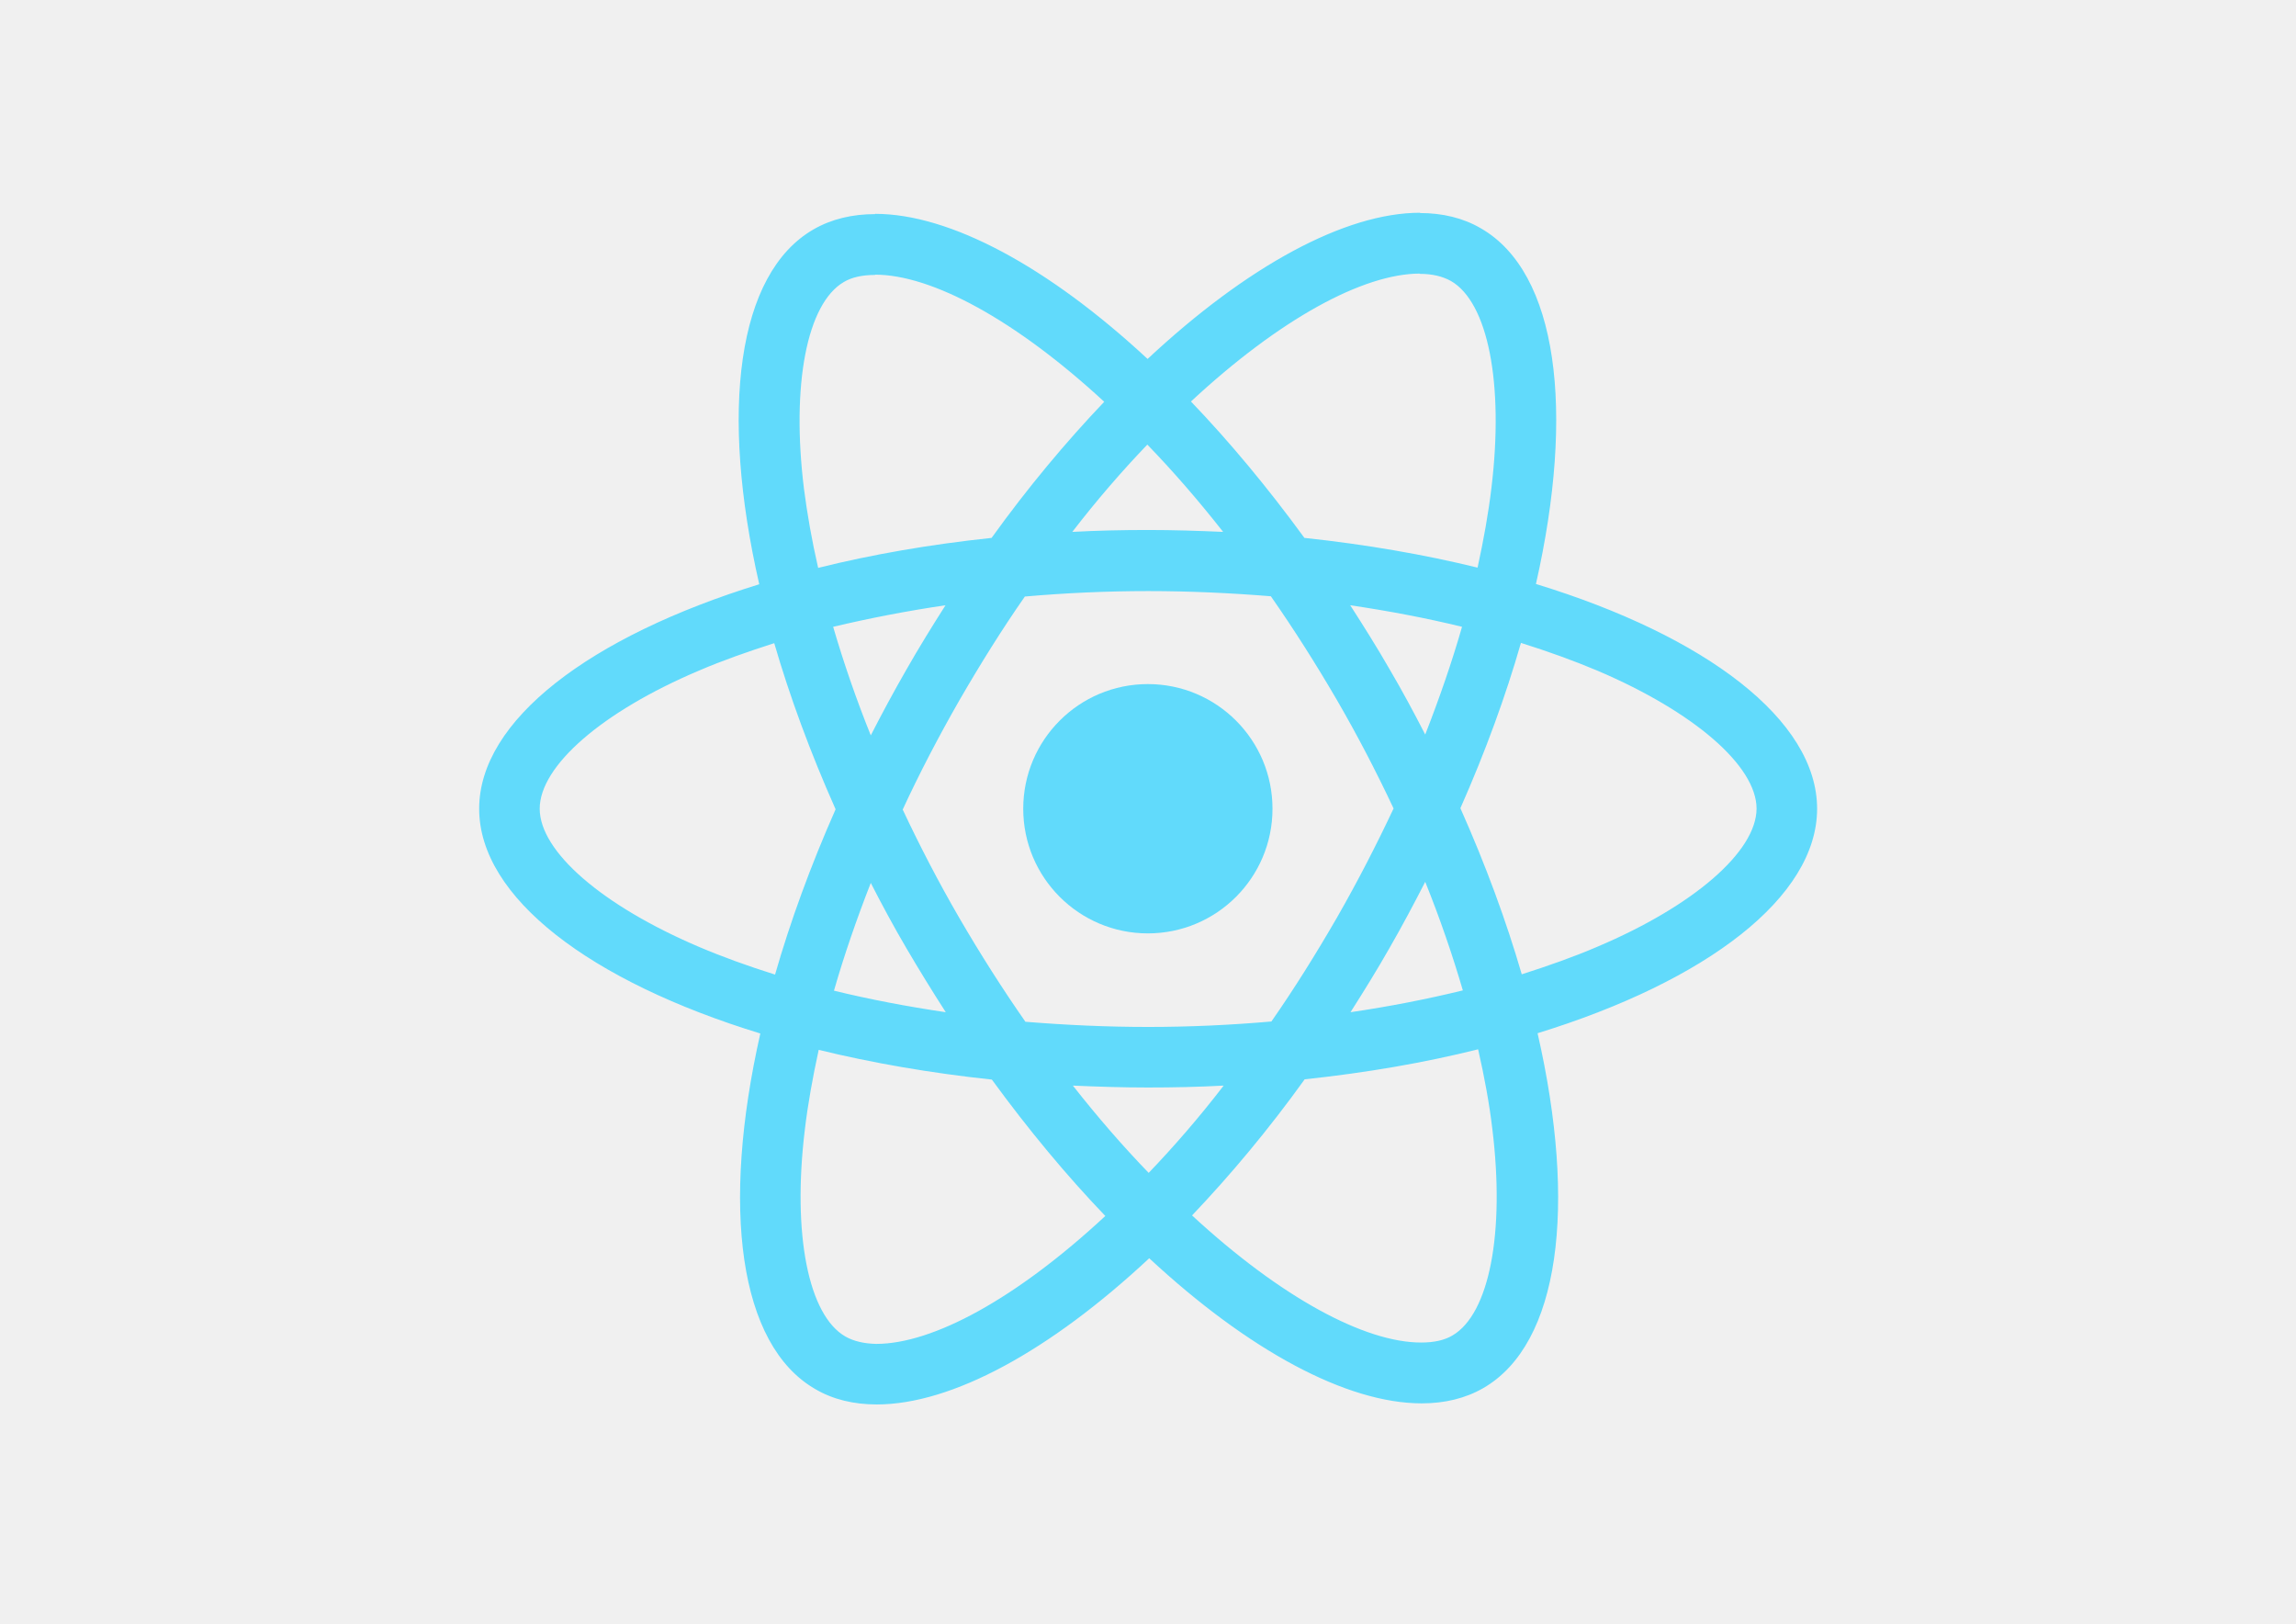
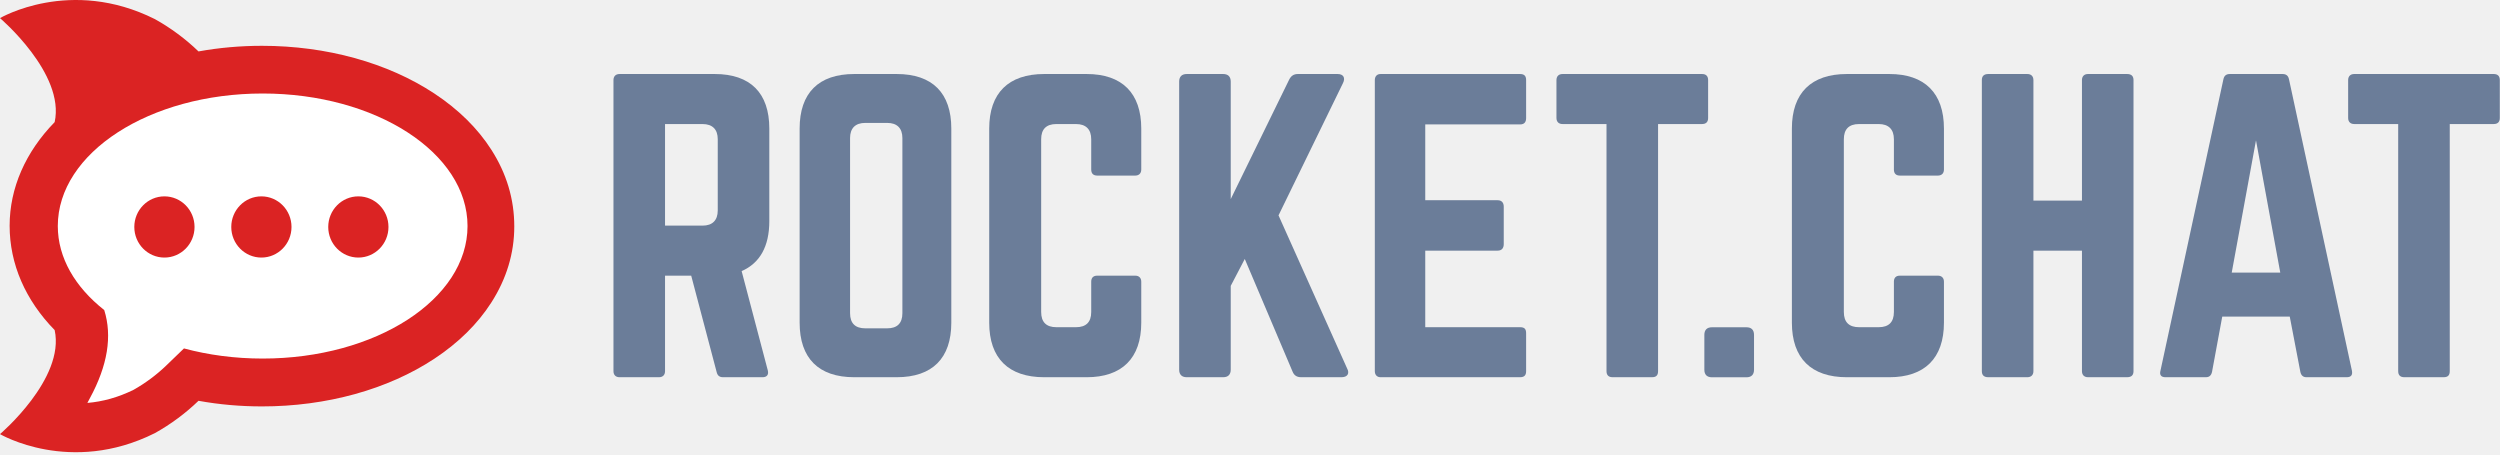
- <svg xmlns="http://www.w3.org/2000/svg" viewBox="0 0 841.9 595.3">
-   <g fill="#61DAFB">
-     <path d="M666.3 296.5c0-32.5-40.7-63.3-103.1-82.4 14.4-63.6 8-114.2-20.2-130.4-6.5-3.8-14.1-5.6-22.4-5.6v22.3c4.6 0 8.3.9 11.4 2.6 13.6 7.8 19.5 37.5 14.9 75.7-1.1 9.4-2.9 19.3-5.1 29.4-19.6-4.8-41-8.5-63.5-10.9-13.5-18.5-27.5-35.3-41.6-50 32.6-30.3 63.2-46.9 84-46.9V78c-27.5 0-63.5 19.6-99.9 53.6-36.4-33.8-72.4-53.2-99.9-53.2v22.3c20.7 0 51.4 16.5 84 46.6-14 14.7-28 31.4-41.3 49.9-22.6 2.4-44 6.1-63.6 11-2.3-10-4-19.7-5.2-29-4.7-38.2 1.1-67.9 14.6-75.8 3-1.8 6.9-2.6 11.5-2.6V78.5c-8.4 0-16 1.8-22.6 5.6-28.1 16.2-34.4 66.7-19.9 130.1-62.2 19.2-102.7 49.9-102.7 82.3 0 32.5 40.7 63.3 103.1 82.4-14.4 63.6-8 114.2 20.2 130.4 6.5 3.8 14.1 5.6 22.5 5.6 27.5 0 63.5-19.6 99.9-53.6 36.4 33.8 72.4 53.2 99.9 53.2 8.4 0 16-1.8 22.6-5.6 28.1-16.2 34.4-66.7 19.9-130.1 62-19.1 102.5-49.9 102.5-82.3zm-130.2-66.7c-3.7 12.9-8.3 26.2-13.5 39.5-4.1-8-8.4-16-13.1-24-4.6-8-9.5-15.8-14.4-23.4 14.2 2.1 27.9 4.7 41 7.9zm-45.8 106.5c-7.8 13.5-15.8 26.3-24.1 38.2-14.9 1.3-30 2-45.2 2-15.1 0-30.2-.7-45-1.9-8.3-11.9-16.4-24.6-24.2-38-7.6-13.1-14.5-26.4-20.8-39.8 6.2-13.4 13.2-26.8 20.7-39.9 7.8-13.5 15.8-26.3 24.1-38.2 14.9-1.3 30-2 45.2-2 15.1 0 30.2.7 45 1.9 8.3 11.9 16.4 24.6 24.2 38 7.6 13.1 14.5 26.4 20.8 39.8-6.3 13.4-13.2 26.8-20.7 39.9zm32.3-13c5.4 13.4 10 26.8 13.8 39.8-13.1 3.2-26.9 5.9-41.2 8 4.9-7.7 9.8-15.6 14.4-23.7 4.6-8 8.9-16.1 13-24.1zM421.2 430c-9.3-9.6-18.6-20.3-27.8-32 9 .4 18.2.7 27.5.7 9.4 0 18.7-.2 27.8-.7-9 11.7-18.3 22.4-27.5 32zm-74.4-58.9c-14.2-2.1-27.9-4.7-41-7.9 3.7-12.9 8.3-26.2 13.5-39.5 4.1 8 8.4 16 13.1 24 4.7 8 9.5 15.8 14.4 23.4zM420.7 163c9.3 9.6 18.6 20.3 27.8 32-9-.4-18.2-.7-27.5-.7-9.4 0-18.7.2-27.8.7 9-11.7 18.3-22.4 27.5-32zm-74 58.9c-4.9 7.7-9.8 15.6-14.4 23.7-4.6 8-8.9 16-13 24-5.4-13.4-10-26.8-13.8-39.8 13.1-3.1 26.9-5.8 41.2-7.9zm-90.5 125.2c-35.4-15.1-58.3-34.9-58.3-50.6 0-15.7 22.9-35.6 58.3-50.6 8.6-3.7 18-7 27.7-10.1 5.7 19.6 13.2 40 22.5 60.9-9.2 20.8-16.6 41.1-22.2 60.6-9.9-3.1-19.3-6.5-28-10.2zM310 490c-13.6-7.8-19.5-37.5-14.9-75.7 1.1-9.4 2.9-19.3 5.1-29.4 19.6 4.8 41 8.5 63.5 10.9 13.5 18.5 27.5 35.3 41.6 50-32.6 30.3-63.2 46.9-84 46.9-4.5-.1-8.3-1-11.3-2.7zm237.2-76.2c4.7 38.2-1.1 67.9-14.6 75.8-3 1.8-6.9 2.6-11.5 2.6-20.7 0-51.4-16.5-84-46.6 14-14.7 28-31.4 41.3-49.9 22.6-2.4 44-6.1 63.6-11 2.3 10.1 4.1 19.8 5.2 29.1zm38.5-66.7c-8.6 3.7-18 7-27.7 10.1-5.7-19.6-13.2-40-22.5-60.9 9.2-20.8 16.6-41.1 22.2-60.6 9.9 3.1 19.3 6.5 28.1 10.2 35.4 15.1 58.3 34.9 58.3 50.6-.1 15.7-23 35.6-58.4 50.6zM320.8 78.4z" />
-     <circle cx="420.9" cy="296.5" r="45.7" />
-     <path d="M520.5 78.1z" />
+ <svg xmlns="http://www.w3.org/2000/svg" height="182" viewBox="0 0 1000 182" width="1000">
+   <g fill="none" fill-rule="evenodd">
+     <g fill="#6b7d99" fill-rule="nonzero" transform="translate(245.1547 29.58178)">
+       <path d="m62.572 58.849c0 10.158-3.791 16.829-11.071 20.011l10.466 39.721c.454 1.823-.454 2.728-2.124 2.728h-15.775c-1.516 0-2.273-.756-2.578-2.123l-10.163-38.506h-10.466v38.206c0 1.518-.908 2.423-2.427 2.423h-15.775c-1.516 0-2.427-.91-2.427-2.423v-116.436c0-1.515.911-2.425 2.427-2.425h38.071c14.257 0 21.842 7.581 21.842 21.831zm-26.695 1.818c3.943 0 6.067-2.123 6.067-6.063v-28.502c0-3.941-2.124-6.061-6.067-6.061h-15.016v40.629z" />
+       <path d="m74.698 21.855c0-14.25 7.583-21.831 21.842-21.831h16.989c14.257 0 21.842 7.581 21.842 21.831v77.622c0 14.247-7.585 21.829-21.842 21.829h-16.989c-14.259 0-21.842-7.581-21.842-21.829zm35.037 79.894c3.943 0 6.067-1.972 6.067-6.063v-70.039c0-3.941-2.124-6.063-6.067-6.063h-8.796c-3.943 0-6.067 2.123-6.067 6.063v70.041c0 4.09 2.124 6.061 6.067 6.061z" />
+       <path d="m211.352 38.228c0 1.518-.911 2.425-2.424 2.425h-15.168c-1.67 0-2.427-.908-2.427-2.425v-12.127c0-3.941-2.122-6.061-6.064-6.061h-7.888c-4.094 0-6.067 2.12-6.067 6.061v69.136c0 4.092 2.122 6.059 6.067 6.059h7.888c3.943 0 6.064-1.969 6.064-6.059v-12.132c0-1.518.757-2.425 2.427-2.425h15.168c1.521 0 2.424.908 2.424 2.425v16.375c0 14.247-7.736 21.829-21.84 21.829h-16.989c-14.257 0-21.993-7.581-21.993-21.829v-77.625c0-14.25 7.736-21.831 21.993-21.831h16.989c14.106 0 21.84 7.581 21.84 21.831z" />
+       <path d="m275.353 121.308c-1.824 0-2.881-.756-3.491-2.272l-19.108-45.028-5.615 10.765v33.502c0 1.972-1.06 3.033-3.032 3.033h-14.562c-1.973 0-3.034-1.061-3.034-3.033v-115.218c0-1.969 1.062-3.033 3.034-3.033h14.562c1.97 0 3.032 1.061 3.032 3.033v46.997l23.358-47.756c.759-1.515 1.824-2.274 3.491-2.274h15.924c2.275 0 3.186 1.518 2.122 3.638l-25.782 52.91 27.45 61.25c1.062 1.972.151 3.487-2.273 3.487z" />
+       <path d="m365.294 17.612c0 1.515-.608 2.577-2.427 2.577h-37.92v30.32h28.97c1.521 0 2.427.91 2.427 2.577v15.009c0 1.669-.911 2.579-2.427 2.579h-28.97v30.622h37.92c1.824 0 2.427.759 2.427 2.425v15.162c0 1.515-.608 2.421-2.427 2.421h-55.817c-1.367 0-2.278-.91-2.278-2.421v-116.433c0-1.515.911-2.425 2.278-2.425h55.817c1.824 0 2.427.91 2.427 2.425z" />
+       <path d="m435.666.024c1.667 0 2.427.91 2.427 2.425v15.162c0 1.515-.759 2.425-2.427 2.425h-17.594v98.846c0 1.667-.757 2.421-2.424 2.421h-15.775c-1.521 0-2.427-.754-2.427-2.421v-98.846h-17.592c-1.521 0-2.427-.91-2.427-2.425v-15.162c0-1.515.911-2.425 2.427-2.425z" />
+       <path d="m436.586 104.357c0-1.972 1.062-3.031 3.034-3.031h13.803c1.973 0 3.032 1.059 3.032 3.031v13.945c0 1.974-1.06 3.033-3.032 3.033h-13.803c-1.973 0-3.034-1.059-3.034-3.033z" />
+       <path d="m532.423 38.228c0 1.518-.913 2.425-2.427 2.425h-15.168c-1.667 0-2.424-.908-2.424-2.425v-12.127c0-3.941-2.122-6.061-6.064-6.061h-7.888c-4.096 0-6.067 2.12-6.067 6.061v69.136c0 4.092 2.122 6.059 6.067 6.059h7.888c3.943 0 6.064-1.969 6.064-6.059v-12.132c0-1.518.757-2.425 2.424-2.425h15.168c1.521 0 2.427.908 2.427 2.425v16.375c0 14.247-7.736 21.829-21.842 21.829h-16.989c-14.257 0-21.993-7.581-21.993-21.829v-77.625c0-14.25 7.736-21.831 21.993-21.831h16.989c14.108 0 21.842 7.581 21.842 21.831z" />
+       <path d="m587.627 2.45c0-1.515.908-2.425 2.424-2.425h15.622c1.821 0 2.576.91 2.576 2.425v116.433c0 1.515-.757 2.421-2.576 2.421h-15.622c-1.521 0-2.424-.91-2.424-2.421v-48.21h-19.415v48.212c0 1.518-.911 2.423-2.427 2.423h-15.619c-1.824 0-2.58-.91-2.58-2.423v-116.436c0-1.515.757-2.425 2.58-2.425h15.619c1.521 0 2.427.91 2.427 2.425v48.21h19.415z" />
+       <path d="m677.417 121.308c-1.365 0-2.122-.756-2.427-2.123l-4.245-22.131h-27l-4.092 22.131c-.305 1.366-1.062 2.123-2.427 2.123h-16.227c-1.667 0-2.427-.91-1.975-2.577l25.179-116.585c.305-1.515 1.213-2.123 2.578-2.123h21.085c1.365 0 2.275.608 2.578 2.123l25.179 116.585c.305 1.667-.303 2.577-2.122 2.577zm-20.175-94.754-9.706 52.91h19.415z" />
+       <path d="m752.339.024c1.667 0 2.427.91 2.427 2.425v15.162c0 1.515-.759 2.425-2.427 2.425h-17.592v98.846c0 1.667-.759 2.421-2.427 2.421h-15.775c-1.516 0-2.424-.754-2.424-2.421v-98.846h-17.592c-1.518 0-2.424-.91-2.424-2.425v-15.162c0-1.515.911-2.425 2.424-2.425z" />
+     </g>
+     <path d="m180.33 70.211.004.006c-.001-.001-.001-.002-.002-.003-.001-.001-.001-.002-.002-.003zm-118.376-62.567c6.339 3.521 12.33 7.975 17.447 12.926 8.248-1.494 16.753-2.247 25.382-2.247 25.829 0 50.318 6.776 68.95 19.075 9.649 6.373 17.318 13.934 22.792 22.475 6.096 9.518 9.187 19.752 9.187 30.719 0 10.672-3.09 20.911-9.187 30.426-5.474 8.546-13.144 16.104-22.792 22.477-18.632 12.3-43.119 19.071-68.95 19.071-8.628 0-17.131-.753-25.382-2.245-5.119 4.949-11.109 9.405-17.447 12.926-33.868 16.962-61.954.399-61.954.399s26.113-22.169 21.866-41.603c-11.684-11.975-18.014-26.418-18.014-41.741 0-15.035 6.333-29.478 18.014-41.455 4.246-19.429-21.858-41.594-21.866-41.601.008-.005 28.091-16.562 61.954.399z" fill="#db2323" fill-rule="nonzero" />
+     <path d="m41.697 124.026c-11.608-9.148-18.576-20.854-18.576-33.613 0-29.277 36.688-53.011 81.945-53.011 45.257 0 81.945 23.734 81.945 53.011s-36.688 53.011-81.945 53.011c-11.154 0-21.787-1.442-31.48-4.053l-7.086 6.834c-3.85 3.713-8.363 7.073-13.067 9.721-6.235 3.062-12.392 4.732-18.483 5.242.344-.625.66-1.258 1-1.883 7.1-13.079 9.015-24.832 5.746-35.26z" fill="#fff" />
+     <path d="m65.77 103.026c-6.653 0-12.047-5.48-12.047-12.241 0-6.76 5.394-12.241 12.047-12.241 6.653 0 12.047 5.48 12.047 12.241 0 6.76-5.394 12.241-12.047 12.241zm38.786 0c-6.653 0-12.047-5.48-12.047-12.241 0-6.76 5.394-12.241 12.047-12.241 6.653 0 12.047 5.48 12.047 12.241 0 6.76-5.394 12.241-12.047 12.241zm38.786 0c-6.653 0-12.047-5.48-12.047-12.241 0-6.76 5.394-12.241 12.047-12.241 6.653 0 12.047 5.48 12.047 12.241 0 6.76-5.394 12.241-12.047 12.241z" fill="#db2323" fill-rule="nonzero" />
  </g>
</svg>
